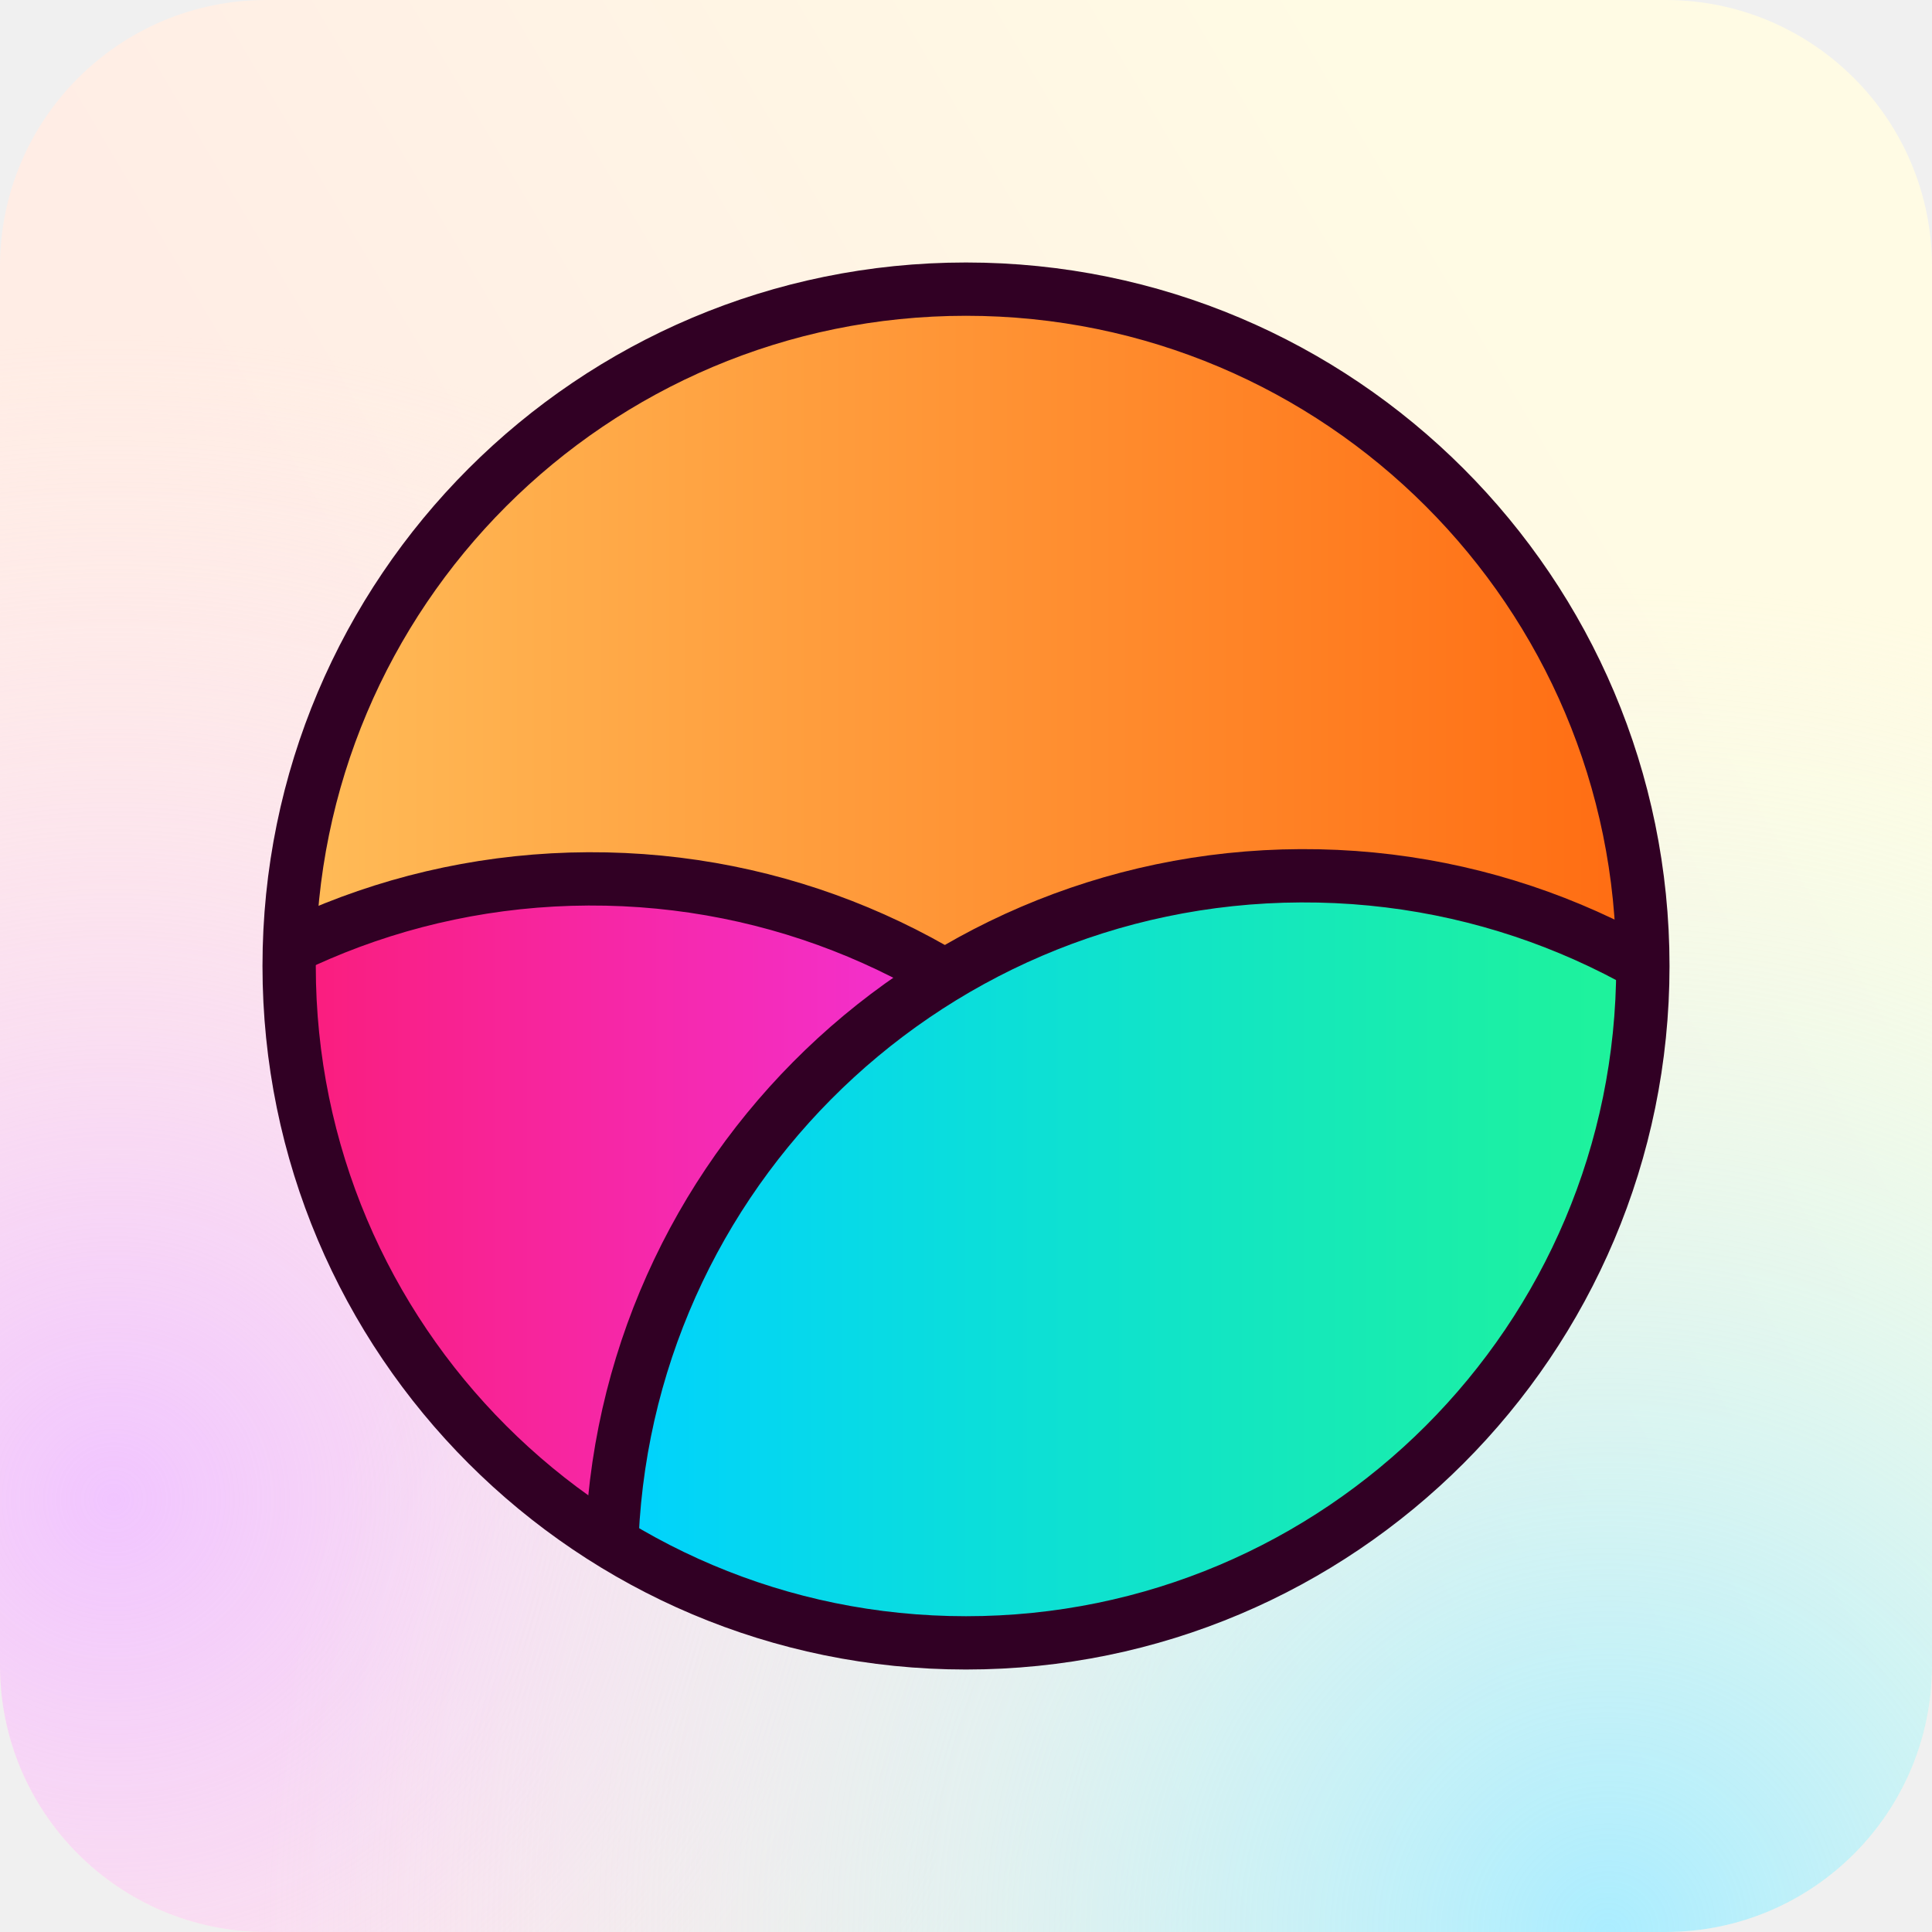
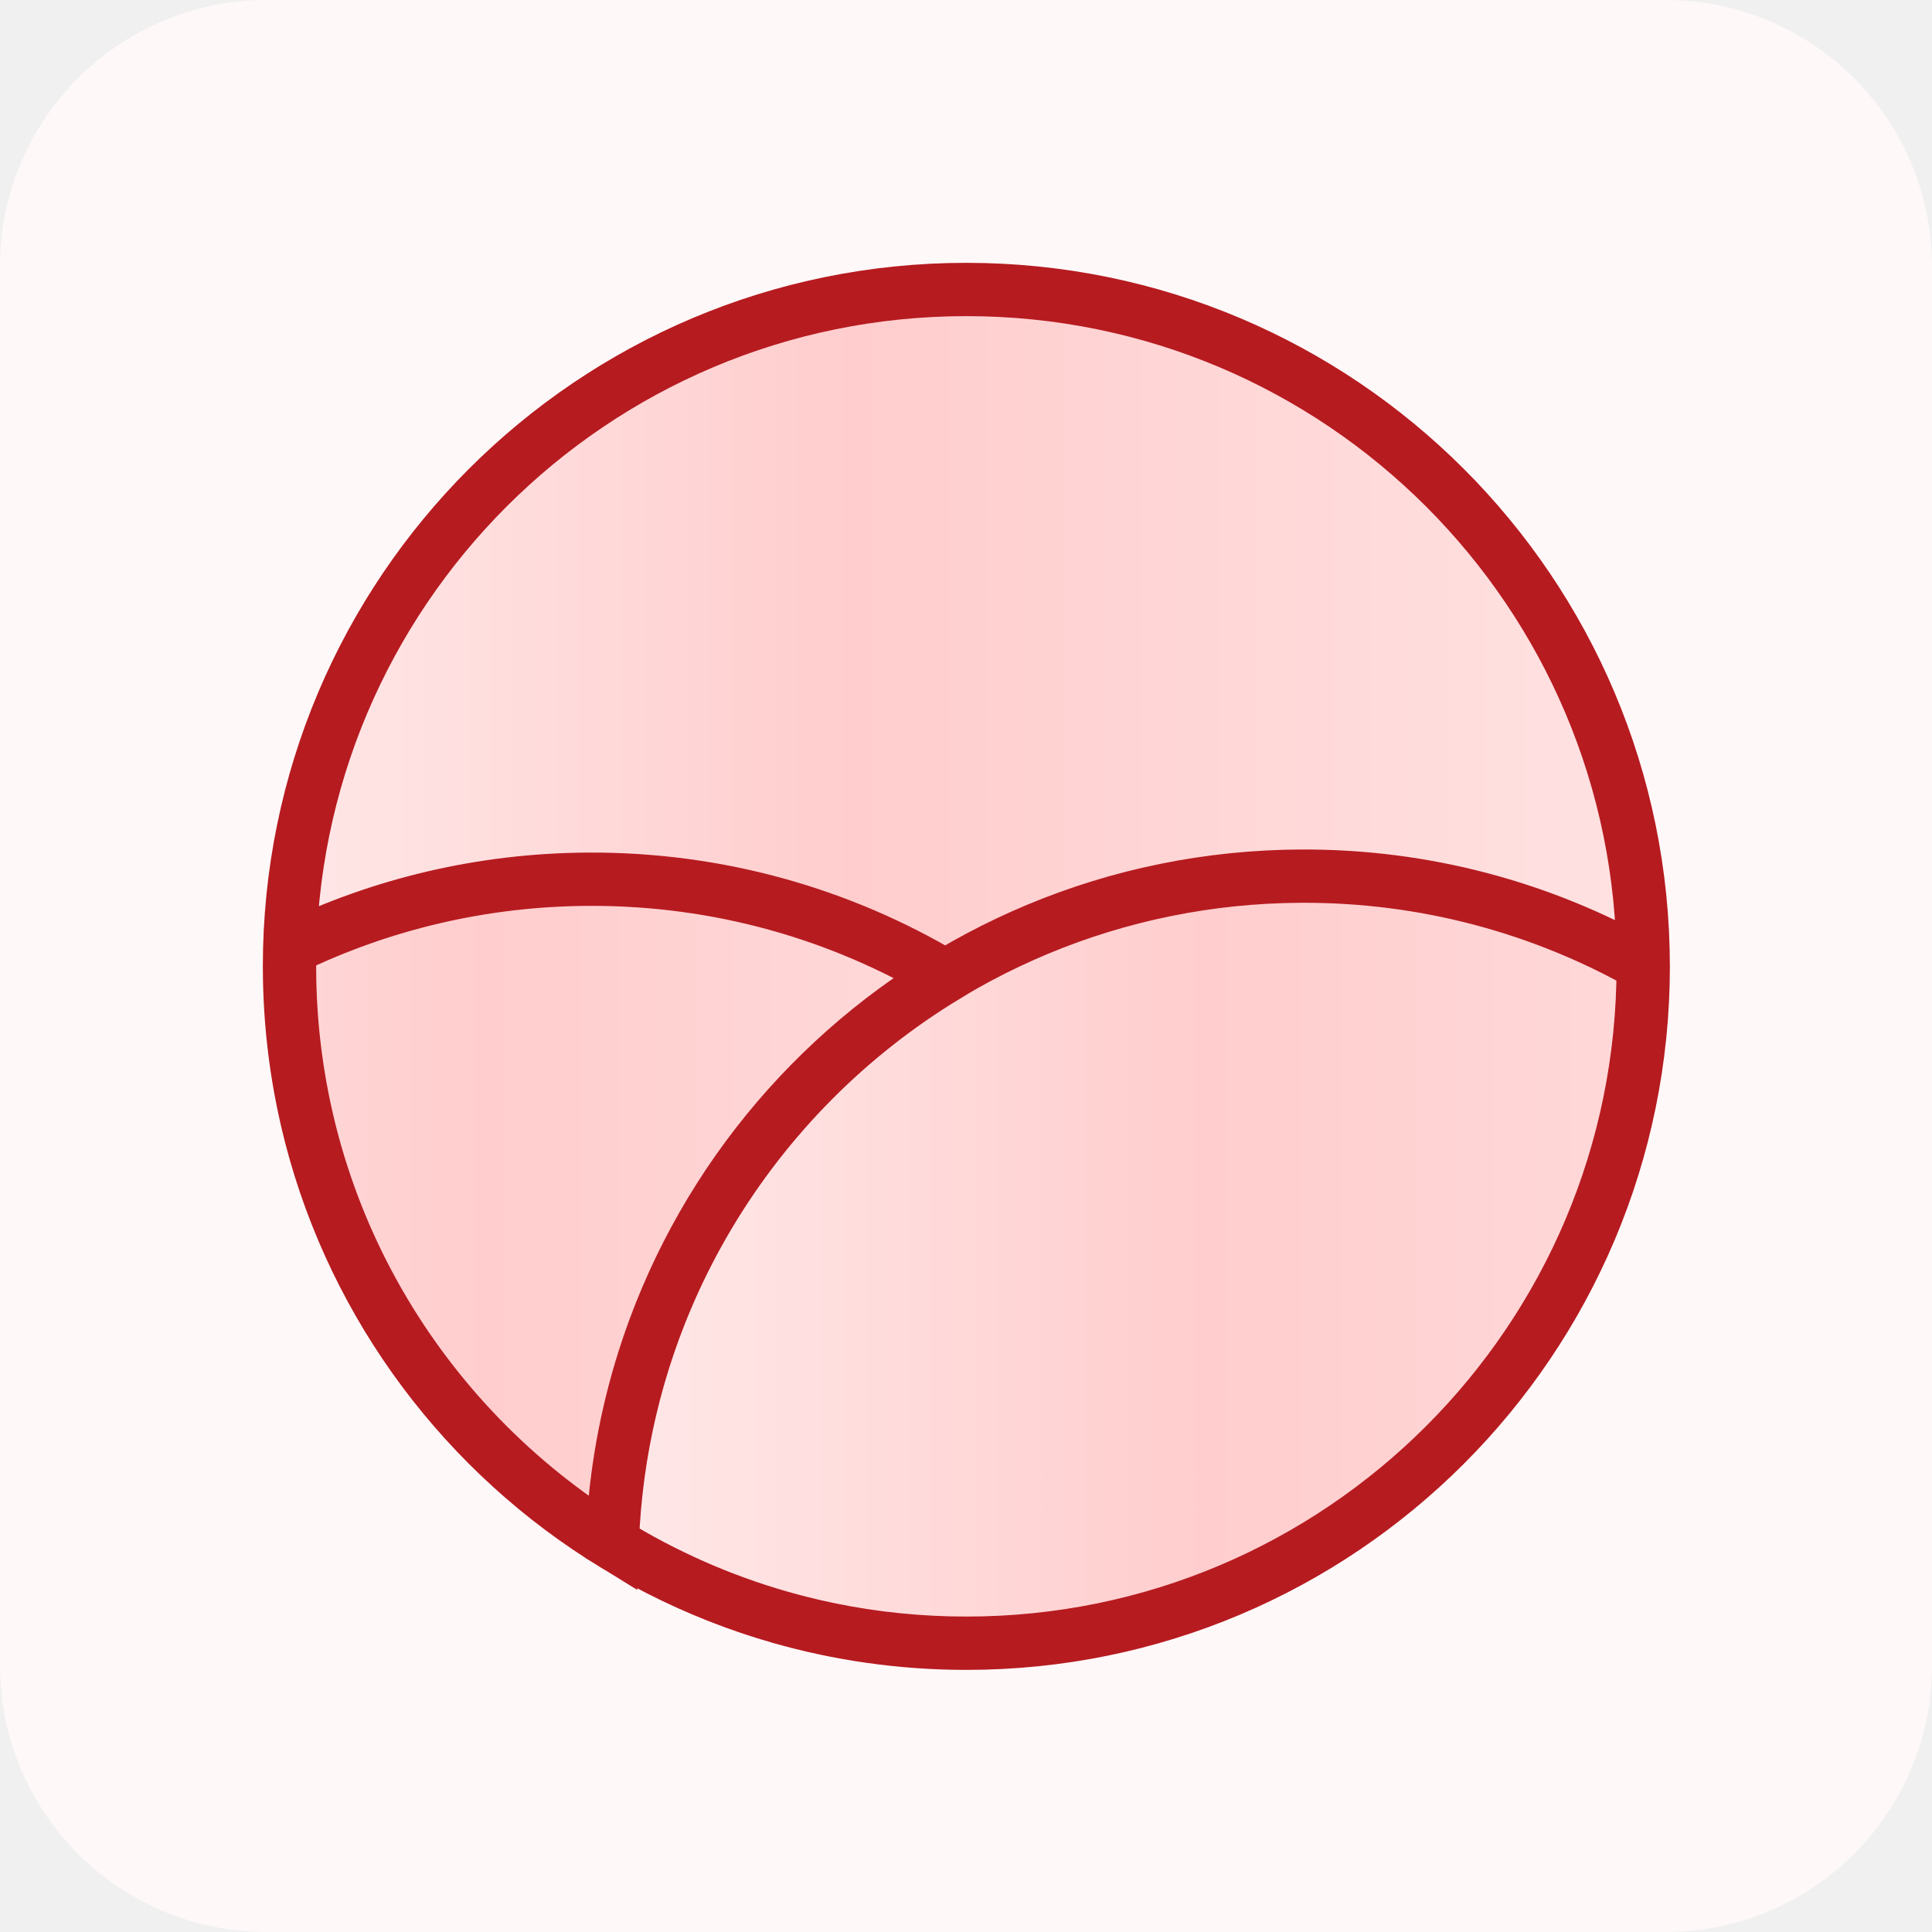
- <svg xmlns="http://www.w3.org/2000/svg" xml:space="preserve" stroke-miterlimit="10" style="fill-rule:nonzero;clip-rule:evenodd;stroke-linecap:round;stroke-linejoin:round" viewBox="0 0 1450 1450">
+ <svg xmlns="http://www.w3.org/2000/svg" fill="none" viewBox="0 0 1450 1450">
+   <g clip-path="url(#a)">
+     <path fill="#FEF8F8" d="M0 200C0 89.543 89.543 0 200 0h1050c110.46 0 200 89.543 200 200v1050c0 110.46-89.54 200-200 200H200c-110.457 0-200-89.54-200-200z" />
+     <path fill="url(#b)" d="M217.27 725.27c0-280.561 227.439-508 508-508 280.56 0 508 227.439 508 508 0 280.56-227.44 508-508 508s-508-227.44-508-508" />
+     <path fill="url(#c)" d="M976.5 657.562c-279.885 1.221-507.017 223.47-517 500.658 77.322 47.56 168.342 75.06 265.781 75.06 280.559 0 507.999-227.44 507.999-507.999 0-.377-.03-.748-.03-1.125-75.87-42.705-163.46-67-256.75-66.594" />
+     <path fill="url(#d)" d="M441.844 659.875c-80.385.351-156.418 18.965-224.219 51.844-.119 4.517-.344 9.016-.344 13.562 0 183.107 96.924 343.549 242.219 432.939 6.496-180.362 104.98-337.386 250.062-425.47-78.322-46.645-169.911-73.301-267.718-72.875" />
+     <path stroke="#B61B20" stroke-miterlimit="10" stroke-width="40" d="M459.494 1158.21C314.2 1068.82 217.276 908.382 217.276 725.276c0-4.546.225-9.045.343-13.563 67.801-32.878 143.834-51.493 224.219-51.844 97.807-.426 189.396 26.231 267.719 72.875-145.083 88.084-243.567 245.108-250.063 425.466Zm0 0c9.984-277.184 237.116-499.432 517-500.653 93.286-.406 180.876 23.888 256.746 66.594.01.377.04.748.04 1.125 0 280.564-227.44 508.004-508.004 508.004-97.44 0-188.459-27.5-265.782-75.07Zm-242.23-432.946c0-280.56 227.44-508 508-508 280.556 0 507.996 227.44 507.996 508 0 280.556-227.44 507.996-507.996 507.996-280.561 0-508-227.44-508-507.996Z" />
+   </g>
  <defs>
-     <linearGradient id="c" x1="490.961" x2="1488.95" y1="875.063" y2="284.185" gradientTransform="scale(.75521)" gradientUnits="userSpaceOnUse">
-       <stop offset="0" stop-color="#ffede5" />
-       <stop offset="1" stop-color="#fffbe4" />
+     <linearGradient id="b" x1="195" x2="1245" y1="720" y2="720" gradientUnits="userSpaceOnUse">
+       <stop stop-color="#FFE8E8" />
+       <stop offset=".424" stop-color="#FFCDCD" />
+       <stop offset="1" stop-color="#FFE2E2" />
    </linearGradient>
-     <linearGradient id="g" x1="179" x2="845" y1="512" y2="512" gradientTransform="translate(-74.088 86.48)scale(1.56072)" gradientUnits="userSpaceOnUse">
-       <stop offset="0" stop-color="#ffbd59" />
-       <stop offset="1" stop-color="#ff6b11" />
+     <linearGradient id="c" x1="460" x2="1510" y1="1155" y2="1155" gradientUnits="userSpaceOnUse">
+       <stop stop-color="#FFE8E8" />
+       <stop offset=".424" stop-color="#FFCDCD" />
+       <stop offset="1" stop-color="#FFE2E2" />
    </linearGradient>
-     <linearGradient id="i" x1="178.274" x2="844.274" y1="366.436" y2="366.436" gradientTransform="translate(-74.088 86.48)scale(1.56072)" gradientUnits="userSpaceOnUse">
-       <stop offset="0" stop-color="#ffbd59" />
-       <stop offset="1" stop-color="#ff6b11" />
+     <linearGradient id="d" x1="-75.9" x2="964.1" y1="1155" y2="1155" gradientUnits="userSpaceOnUse">
+       <stop stop-color="#FFE8E8" />
+       <stop offset=".424" stop-color="#FFCDCD" />
+       <stop offset="1" stop-color="#FFE2E2" />
    </linearGradient>
-     <linearGradient id="j" x1="-1.154" x2="664.846" y1="700.221" y2="700.221" gradientTransform="translate(-74.088 86.48)scale(1.56072)" gradientUnits="userSpaceOnUse">
-       <stop offset="0" stop-color="#ff1148" />
-       <stop offset="1" stop-color="#ee3cff" />
-     </linearGradient>
-     <linearGradient id="k" x1="341.43" x2="1007.43" y1="698.728" y2="698.728" gradientTransform="translate(-74.088 86.48)scale(1.56072)" gradientUnits="userSpaceOnUse">
-       <stop offset="0" stop-color="#00d2ff" />
-       <stop offset="1" stop-color="#2aff75" />
-     </linearGradient>
-     <radialGradient id="d" cx="697.299" cy="1115.08" r="396.353" gradientTransform="translate(-1454.66 -1337.19)scale(2.20842)" gradientUnits="userSpaceOnUse">
-       <stop offset="0" stop-color="#f1c5ff" />
-       <stop offset="1" stop-color="#ffebf1" stop-opacity="0" />
-     </radialGradient>
-     <radialGradient id="e" cx="1042.87" cy="838.569" r="440.015" gradientTransform="translate(-1197.58 -483.479)scale(2.30569)" gradientUnits="userSpaceOnUse">
-       <stop offset="0" stop-color="#abedff" />
-       <stop offset="1" stop-color="#ebffee" stop-opacity="0" />
-     </radialGradient>
+     <clipPath id="a">
+       <path fill="#fff" d="M0 0h1450v1450H0z" />
+     </clipPath>
  </defs>
-   <clipPath id="a">
-     <path d="M0 0h1450v1450H0z" />
-   </clipPath>
-   <g clip-path="url(#a)">
-     <clipPath id="b" clip-rule="nonzero">
-       <path d="M0 200C0 89.543 89.543 0 200 0h1050c110.46 0 200 89.543 200 200v1050c0 110.46-89.54 200-200 200H200c-110.457 0-200-89.54-200-200z" />
-     </clipPath>
-     <g clip-path="url(#b)">
-       <path fill="url(#c)" d="M0 0h1450v1450H0z" />
-       <path fill="url(#d)" d="M-790.046 1125.37c0-483.425 391.892-875.316 875.315-875.316s875.314 391.891 875.314 875.316c0 483.42-391.891 875.31-875.314 875.31s-875.315-391.89-875.315-875.31" />
-       <path fill="url(#e)" d="M192.426 1450c0-560.312 454.224-1014.538 1014.544-1014.538 560.31 0 1014.53 454.226 1014.53 1014.538 0 560.31-454.22 1014.54-1014.53 1014.54-560.32 0-1014.544-454.23-1014.544-1014.54" />
-     </g>
-     <clipPath id="f" clip-rule="nonzero">
-       <path d="M217.002 725.003c0-280.561 227.439-508 508-508 280.558 0 507.998 227.439 507.998 508C1233 1005.56 1005.56 1233 725.002 1233c-280.561 0-508-227.44-508-507.997" />
-     </clipPath>
-     <g clip-path="url(#f)">
-       <path fill="url(#g)" stroke="#310024" stroke-width="40" d="M721.623 138.702c-219.955.959-407.268 138.433-482.302 331.777-19.165 73.108-30.76 149.295-33.455 227.768.468 6.099.886 12.216 1.559 18.256-.64.326-1.247.708-1.886 1.039-.09 5.673-.259 11.325-.259 17.02 0 378.418 202.39 709.268 504.649 891.058 1.04-.62 2.15-1.13 3.184-1.75 5.095 3.03 10.387 5.71 15.592 8.57 308.565-180.26 516.025-514.74 516.025-897.878 0-1.24-.06-2.466-.07-3.703-1.93-1.154-3.76-2.444-5.71-3.573 2.25-17.003 3.43-34.322 4.03-51.777-3.53-62.834-12.57-124.172-26.77-183.526-69.67-206.189-264.983-354.281-494.587-353.281" opacity=".332" />
-       <path fill="none" stroke="#310024" stroke-width="40" d="M721.623 138.702c-219.955.959-407.268 138.433-482.302 331.777-19.165 73.108-30.76 149.295-33.455 227.768.468 6.099.886 12.216 1.559 18.256-.64.326-1.247.708-1.886 1.039-.09 5.673-.259 11.325-.259 17.02 0 378.418 202.39 709.268 504.649 891.058 1.04-.62 2.15-1.13 3.184-1.75 5.095 3.03 10.387 5.71 15.592 8.57 308.565-180.26 516.025-514.74 516.025-897.878 0-1.24-.06-2.466-.07-3.703-1.93-1.154-3.76-2.444-5.71-3.573 2.25-17.003 3.43-34.322 4.03-51.777-3.53-62.834-12.57-124.172-26.77-183.526-69.67-206.189-264.983-354.281-494.587-353.281" />
-       <clipPath id="h" clip-rule="nonzero">
-         <path d="M721.623 138.702c-219.955.959-407.268 138.433-482.302 331.777-19.165 73.108-30.76 149.295-33.455 227.768.468 6.099.886 12.216 1.559 18.256-.64.326-1.247.708-1.886 1.039-.09 5.673-.259 11.325-.259 17.02 0 378.418 202.39 709.268 504.649 891.058 1.04-.62 2.15-1.13 3.184-1.75 5.095 3.03 10.387 5.71 15.592 8.57 308.565-180.26 516.025-514.74 516.025-897.878 0-1.24-.06-2.466-.07-3.703-1.93-1.154-3.76-2.444-5.71-3.573 2.25-17.003 3.43-34.322 4.03-51.777-3.53-62.834-12.57-124.172-26.77-183.526-69.67-206.189-264.983-354.281-494.587-353.281" />
-       </clipPath>
-       <g stroke="#310024" stroke-width="40" clip-path="url(#h)">
-         <path fill="url(#i)" d="M204.152 660.65c-1.25-287.031 230.421-520.729 517.453-521.98 287.035-1.251 520.725 230.42 521.975 517.451 1.25 287.036-230.42 520.729-517.446 521.979-287.032 1.25-520.73-230.422-521.982-517.45" />
-         <path fill="url(#j)" d="M-75.885 1181.59c-1.25-287.027 230.42-520.723 517.451-521.974 287.031-1.25 520.742 230.417 521.991 517.444 1.25 287.04-230.43 520.74-517.462 521.99s-520.729-230.43-521.98-517.46" />
-         <path fill="url(#k)" d="M458.793 1179.26c-1.25-287.027 230.421-520.723 517.444-521.974 287.033-1.251 520.743 230.417 522.003 517.454 1.24 287.03-230.43 520.73-517.473 521.98-287.023 1.26-520.722-230.43-521.974-517.46" />
-       </g>
-     </g>
-     <path fill="none" stroke="#310024" stroke-width="40" d="M217.002 725.003c0-280.561 227.439-508 508-508 280.558 0 507.998 227.439 507.998 508C1233 1005.56 1005.56 1233 725.002 1233c-280.561 0-508-227.44-508-507.997" />
-   </g>
</svg>
